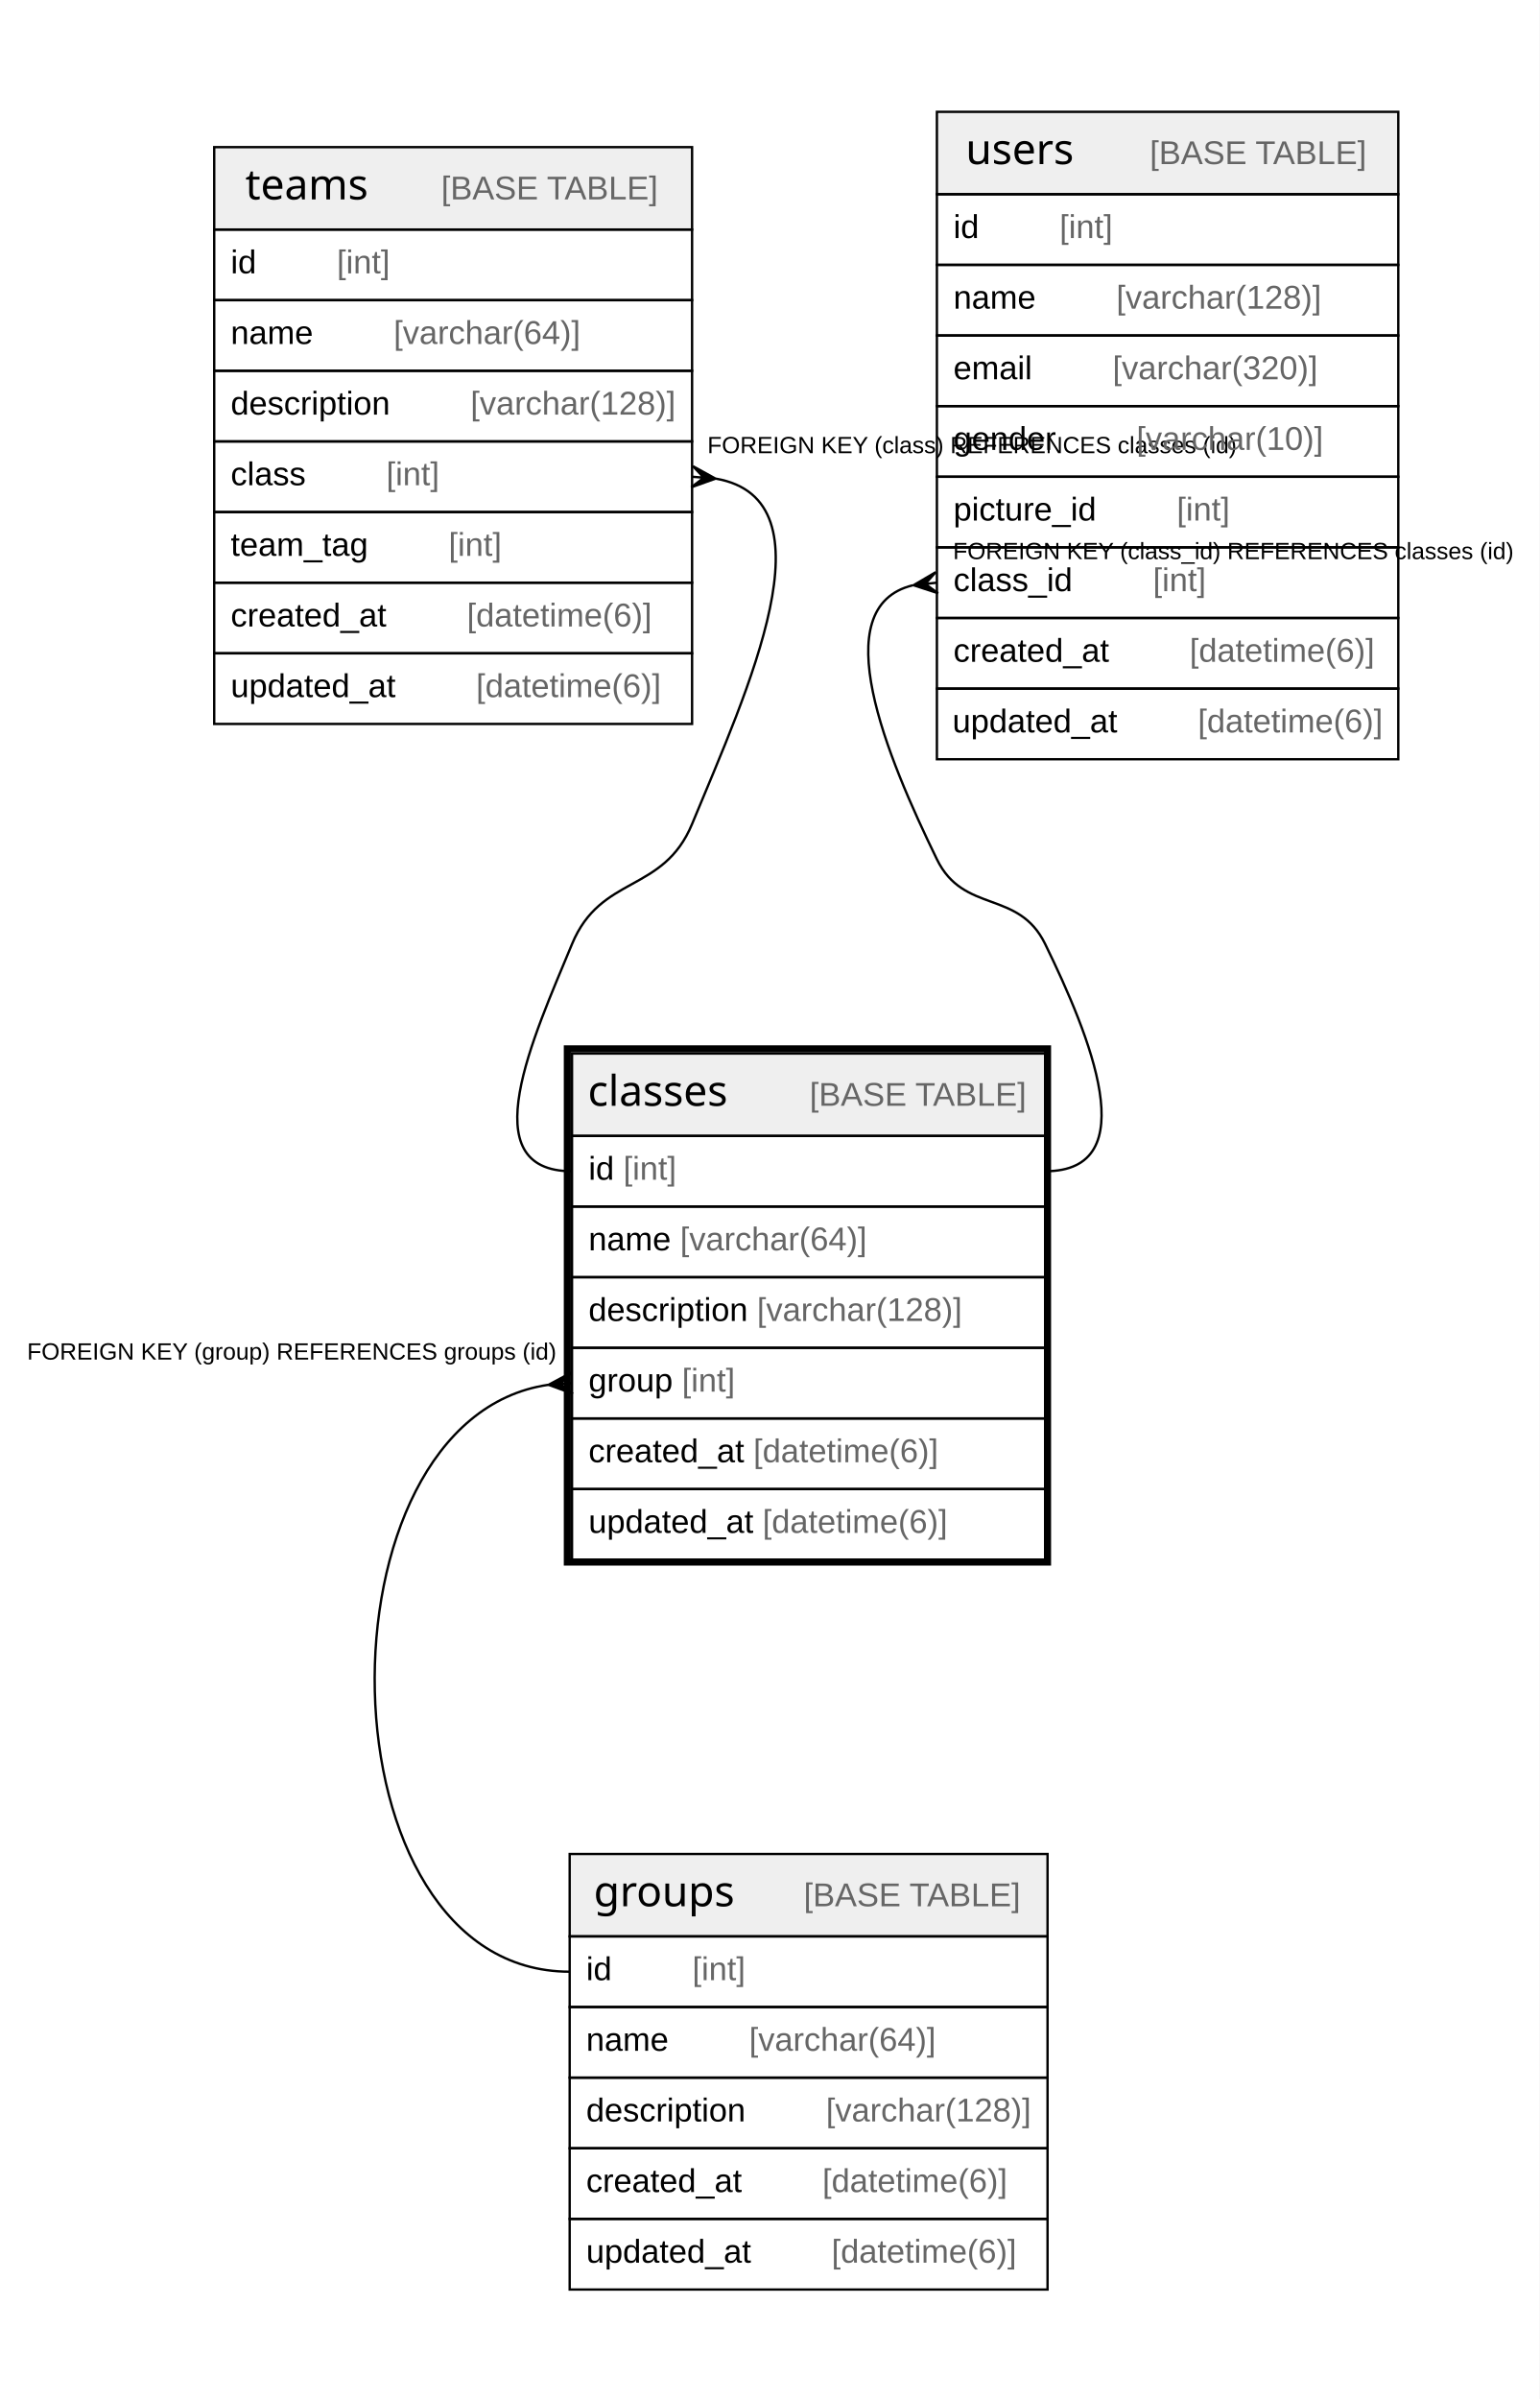
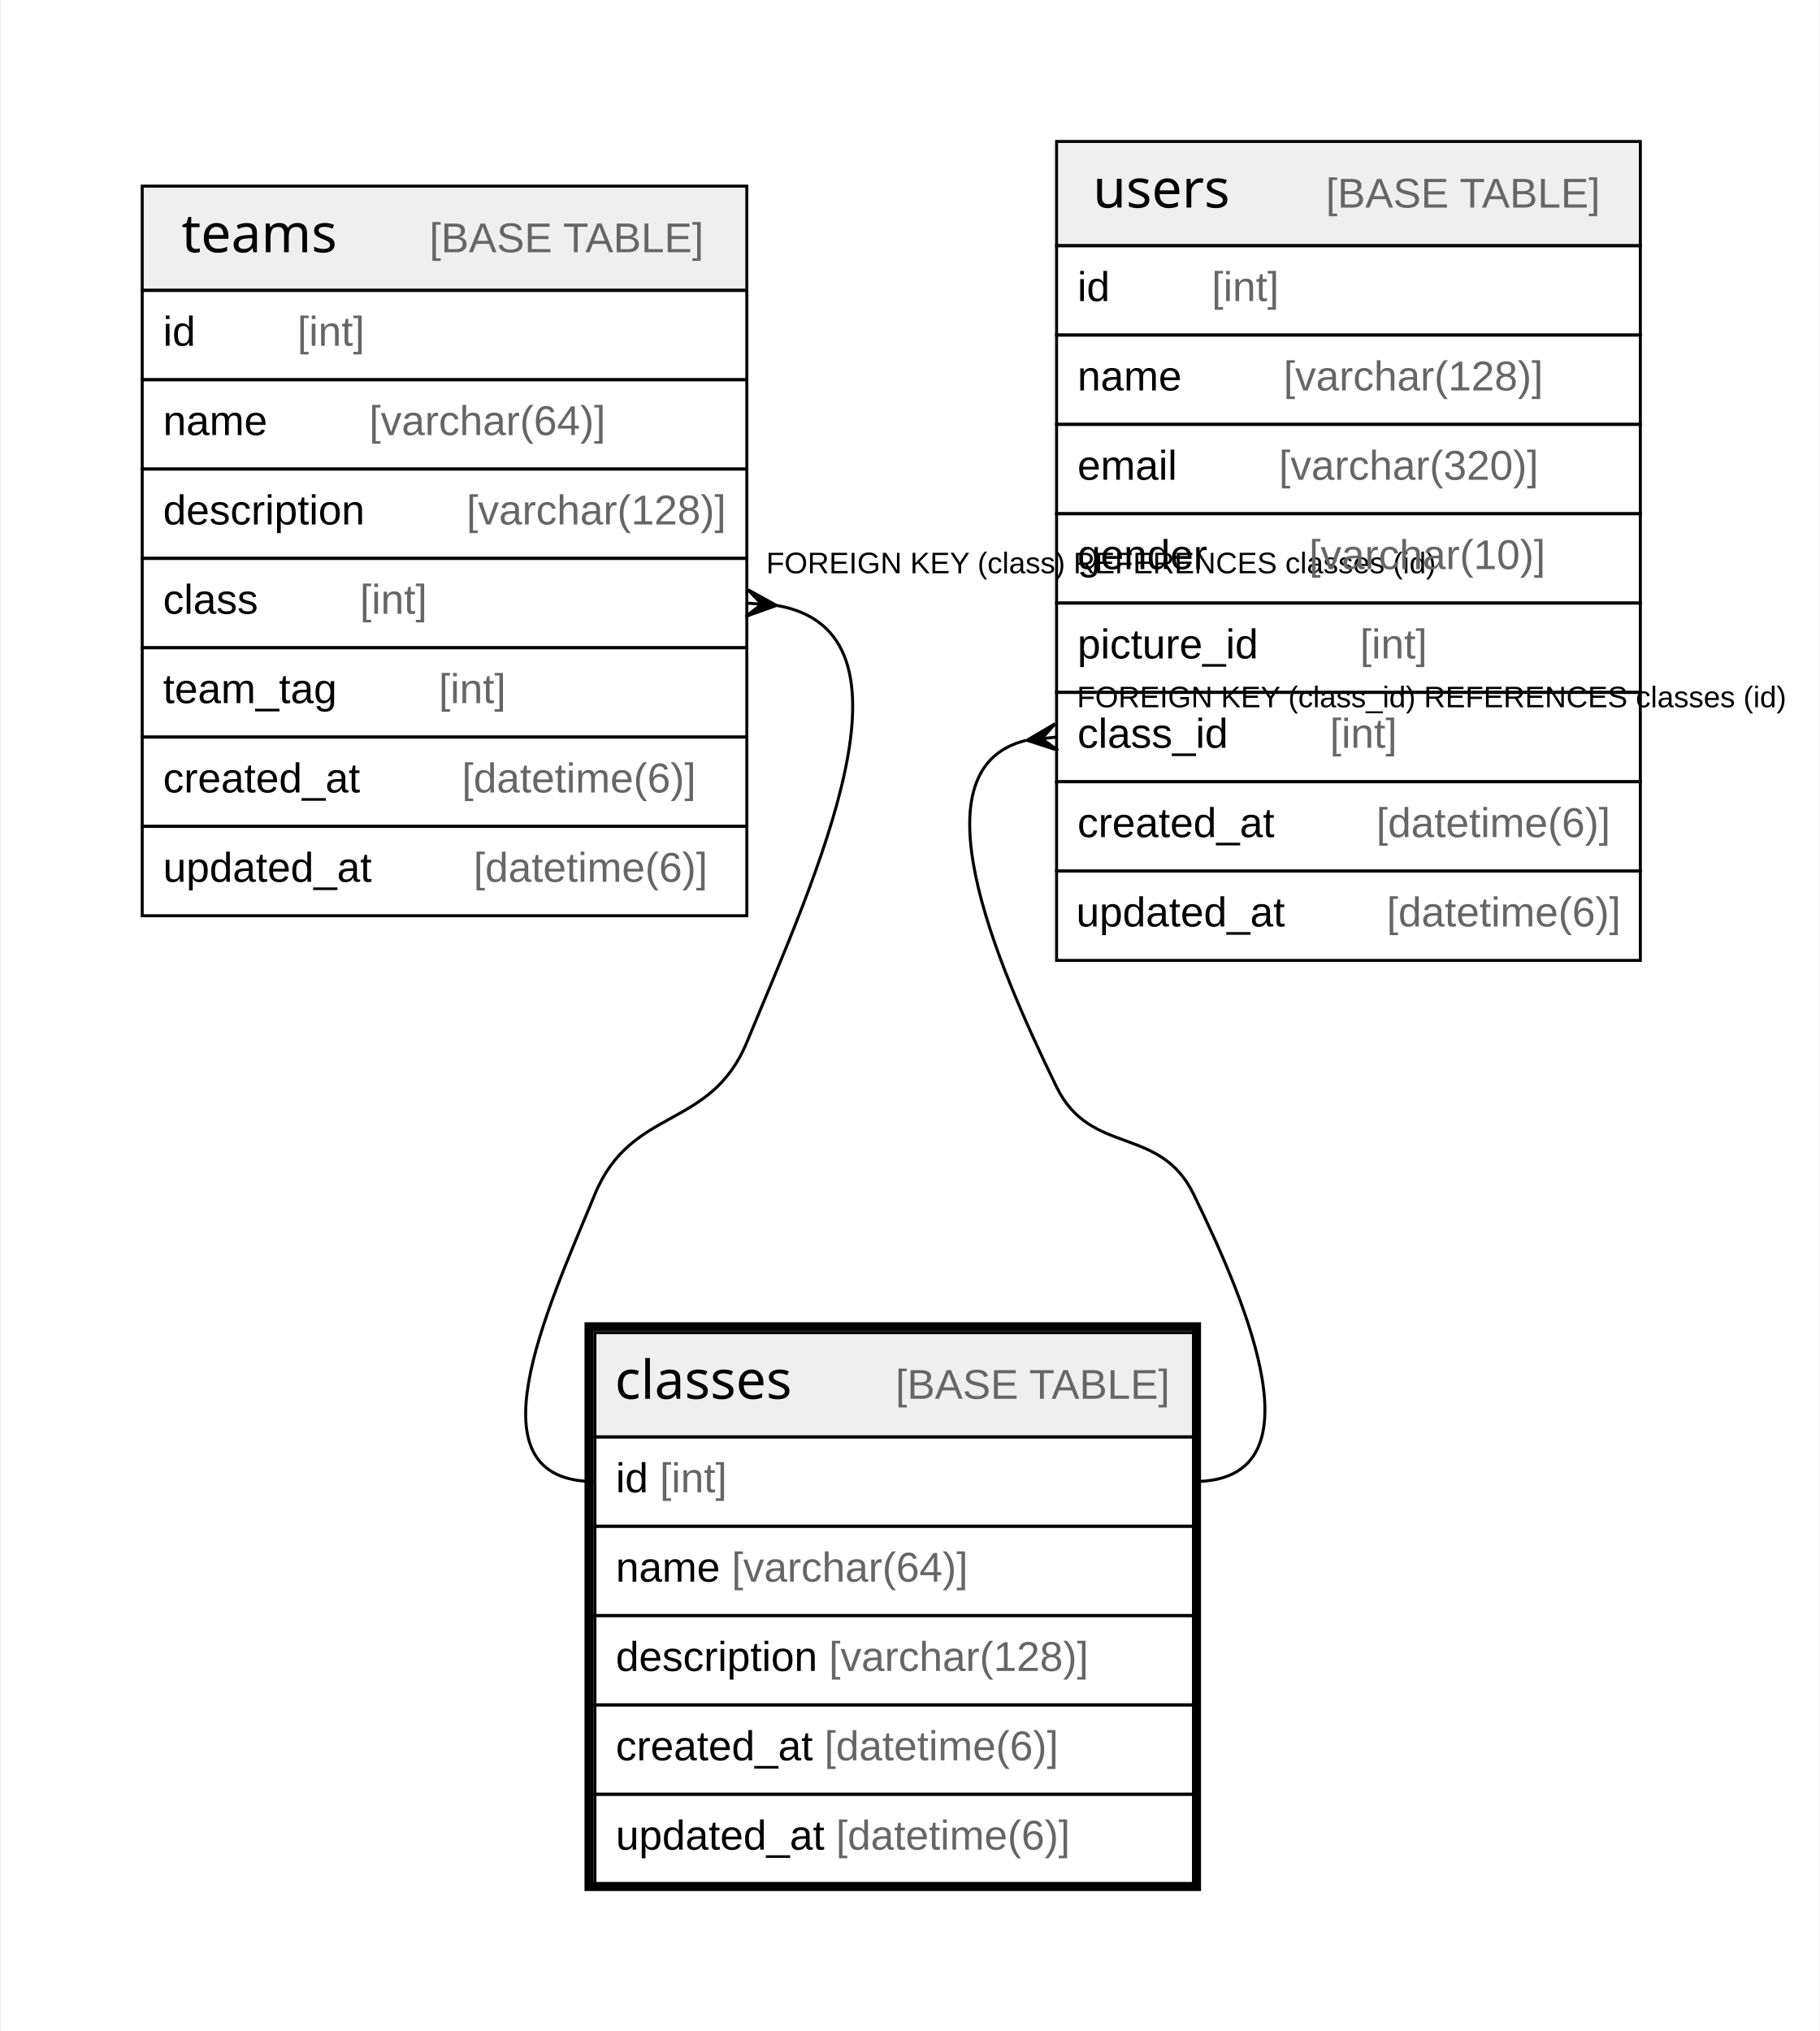
- <svg xmlns="http://www.w3.org/2000/svg" width="654pt" height="1019pt" viewBox="0.00 0.00 654.00 1019.00">
-   <g id="graph0" class="graph" transform="scale(1 1) rotate(0) translate(4 1015)">
-     <polygon fill="#ffffff" stroke="transparent" points="-4,4 -4,-1015 650,-1015 650,4 -4,4" />
+ <svg xmlns="http://www.w3.org/2000/svg" width="611pt" height="682pt" viewBox="0.00 0.00 610.50 682.00">
+   <g id="graph0" class="graph" transform="scale(1 1) rotate(0) translate(4 678)">
+     <polygon fill="#ffffff" stroke="transparent" points="-4,4 -4,-678 606.5,-678 606.5,4 -4,4" />
    <g id="node1" class="node">
-       <polygon fill="#efefef" stroke="transparent" points="239,-532.5 239,-567.5 440,-567.5 440,-532.5 239,-532.5" />
-       <polygon fill="none" stroke="#000000" points="239,-532.5 239,-567.5 440,-567.5 440,-532.5 239,-532.5" />
-       <text text-anchor="start" x="245.713" y="-545.3" font-family="Arial Bold" font-size="18.00" fill="#000000">classes</text>
-       <text text-anchor="start" x="305.719" y="-545.3" font-family="Arial" font-size="14.00" fill="#000000">    </text>
-       <text text-anchor="start" x="339.924" y="-545.3" font-family="Arial" font-size="14.00" fill="#666666">[BASE TABLE]</text>
-       <polygon fill="none" stroke="#000000" points="239,-502.5 239,-532.5 440,-532.5 440,-502.5 239,-502.5" />
-       <text text-anchor="start" x="246" y="-513.9" font-family="Arial" font-size="14.00" fill="#000000">id </text>
-       <text text-anchor="start" x="260.78" y="-513.9" font-family="Arial" font-size="14.00" fill="#666666">[int]</text>
-       <polygon fill="none" stroke="#000000" points="239,-472.5 239,-502.5 440,-502.5 440,-472.5 239,-472.5" />
-       <text text-anchor="start" x="246" y="-483.9" font-family="Arial" font-size="14.00" fill="#000000">name </text>
-       <text text-anchor="start" x="284.899" y="-483.9" font-family="Arial" font-size="14.00" fill="#666666">[varchar(64)]</text>
-       <polygon fill="none" stroke="#000000" points="239,-442.5 239,-472.5 440,-472.5 440,-442.5 239,-442.5" />
-       <text text-anchor="start" x="246" y="-453.9" font-family="Arial" font-size="14.00" fill="#000000">description </text>
-       <text text-anchor="start" x="317.568" y="-453.9" font-family="Arial" font-size="14.00" fill="#666666">[varchar(128)]</text>
-       <polygon fill="none" stroke="#000000" points="239,-412.5 239,-442.5 440,-442.5 440,-412.5 239,-412.5" />
-       <text text-anchor="start" x="246" y="-423.9" font-family="Arial" font-size="14.00" fill="#000000">group </text>
-       <text text-anchor="start" x="285.682" y="-423.9" font-family="Arial" font-size="14.00" fill="#666666">[int]</text>
-       <polygon fill="none" stroke="#000000" points="239,-382.5 239,-412.5 440,-412.5 440,-382.5 239,-382.5" />
-       <text text-anchor="start" x="246" y="-393.9" font-family="Arial" font-size="14.00" fill="#000000">created_at </text>
-       <text text-anchor="start" x="316.028" y="-393.9" font-family="Arial" font-size="14.00" fill="#666666">[datetime(6)]</text>
-       <polygon fill="none" stroke="#000000" points="239,-352.5 239,-382.5 440,-382.5 440,-352.5 239,-352.5" />
-       <text text-anchor="start" x="246" y="-363.9" font-family="Arial" font-size="14.00" fill="#000000">updated_at </text>
-       <text text-anchor="start" x="319.933" y="-363.9" font-family="Arial" font-size="14.00" fill="#666666">[datetime(6)]</text>
-       <polygon fill="none" stroke="#000000" stroke-width="3" points="237,-351.5 237,-569.5 441,-569.5 441,-351.5 237,-351.5" />
-     </g>
-     <g id="node4" class="node">
-       <polygon fill="#efefef" stroke="transparent" points="238,-192.5 238,-227.5 441,-227.5 441,-192.5 238,-192.5" />
-       <polygon fill="none" stroke="#000000" points="238,-192.5 238,-227.5 441,-227.5 441,-192.5 238,-192.5" />
-       <text text-anchor="start" x="248.208" y="-205.3" font-family="Arial Bold" font-size="18.00" fill="#000000">groups</text>
-       <text text-anchor="start" x="303.224" y="-205.3" font-family="Arial" font-size="14.00" fill="#000000">    </text>
-       <text text-anchor="start" x="337.429" y="-205.3" font-family="Arial" font-size="14.00" fill="#666666">[BASE TABLE]</text>
-       <polygon fill="none" stroke="#000000" points="238,-162.5 238,-192.5 441,-192.5 441,-162.5 238,-162.5" />
-       <text text-anchor="start" x="245" y="-173.9" font-family="Arial" font-size="14.00" fill="#000000">id    </text>
-       <text text-anchor="start" x="290.094" y="-173.9" font-family="Arial" font-size="14.00" fill="#666666">[int]</text>
-       <polygon fill="none" stroke="#000000" points="238,-132.5 238,-162.5 441,-162.5 441,-132.5 238,-132.5" />
-       <text text-anchor="start" x="245" y="-143.9" font-family="Arial" font-size="14.00" fill="#000000">name    </text>
-       <text text-anchor="start" x="314.213" y="-143.9" font-family="Arial" font-size="14.00" fill="#666666">[varchar(64)]</text>
-       <polygon fill="none" stroke="#000000" points="238,-102.5 238,-132.5 441,-132.5 441,-102.5 238,-102.5" />
-       <text text-anchor="start" x="244.999" y="-113.9" font-family="Arial" font-size="14.00" fill="#000000">description    </text>
-       <text text-anchor="start" x="346.882" y="-113.9" font-family="Arial" font-size="14.00" fill="#666666">[varchar(128)]</text>
-       <polygon fill="none" stroke="#000000" points="238,-72.5 238,-102.5 441,-102.5 441,-72.5 238,-72.5" />
-       <text text-anchor="start" x="245" y="-83.9" font-family="Arial" font-size="14.00" fill="#000000">created_at    </text>
-       <text text-anchor="start" x="345.342" y="-83.9" font-family="Arial" font-size="14.00" fill="#666666">[datetime(6)]</text>
-       <polygon fill="none" stroke="#000000" points="238,-42.5 238,-72.5 441,-72.5 441,-42.5 238,-42.5" />
-       <text text-anchor="start" x="245" y="-53.9" font-family="Arial" font-size="14.00" fill="#000000">updated_at    </text>
-       <text text-anchor="start" x="349.247" y="-53.9" font-family="Arial" font-size="14.00" fill="#666666">[datetime(6)]</text>
-     </g>
-     <g id="edge3" class="edge">
-       <path fill="none" stroke="#000000" d="M228.906,-426.783C127.935,-412.119 130.36,-177.5 238,-177.5" />
-       <polygon fill="#000000" stroke="#000000" points="229.025,-426.791 238.681,-431.989 234.013,-427.146 239,-427.5 239,-427.5 239,-427.5 234.013,-427.146 239.319,-423.011 229.025,-426.791 229.025,-426.791" />
-       <text text-anchor="start" x="7.495" y="-437.5" font-family="Arial" font-size="10.00" fill="#000000">FOREIGN KEY (group) REFERENCES groups (id)</text>
+       <polygon fill="#efefef" stroke="transparent" points="195.5,-195.5 195.5,-230.5 396.5,-230.5 396.5,-195.5 195.5,-195.5" />
+       <polygon fill="none" stroke="#000000" points="195.5,-195.5 195.5,-230.5 396.5,-230.5 396.5,-195.5 195.5,-195.5" />
+       <text text-anchor="start" x="202.213" y="-208.3" font-family="Arial Bold" font-size="18.00" fill="#000000">classes</text>
+       <text text-anchor="start" x="262.219" y="-208.3" font-family="Arial" font-size="14.00" fill="#000000">    </text>
+       <text text-anchor="start" x="296.424" y="-208.3" font-family="Arial" font-size="14.00" fill="#666666">[BASE TABLE]</text>
+       <polygon fill="none" stroke="#000000" points="195.5,-165.5 195.5,-195.5 396.5,-195.5 396.5,-165.5 195.5,-165.5" />
+       <text text-anchor="start" x="202.5" y="-176.9" font-family="Arial" font-size="14.00" fill="#000000">id </text>
+       <text text-anchor="start" x="217.28" y="-176.9" font-family="Arial" font-size="14.00" fill="#666666">[int]</text>
+       <polygon fill="none" stroke="#000000" points="195.5,-135.5 195.5,-165.5 396.5,-165.5 396.5,-135.5 195.5,-135.5" />
+       <text text-anchor="start" x="202.5" y="-146.9" font-family="Arial" font-size="14.00" fill="#000000">name </text>
+       <text text-anchor="start" x="241.399" y="-146.9" font-family="Arial" font-size="14.00" fill="#666666">[varchar(64)]</text>
+       <polygon fill="none" stroke="#000000" points="195.5,-105.5 195.5,-135.5 396.5,-135.5 396.5,-105.5 195.5,-105.5" />
+       <text text-anchor="start" x="202.5" y="-116.9" font-family="Arial" font-size="14.00" fill="#000000">description </text>
+       <text text-anchor="start" x="274.068" y="-116.9" font-family="Arial" font-size="14.00" fill="#666666">[varchar(128)]</text>
+       <polygon fill="none" stroke="#000000" points="195.5,-75.5 195.5,-105.5 396.5,-105.5 396.5,-75.5 195.5,-75.5" />
+       <text text-anchor="start" x="202.5" y="-86.9" font-family="Arial" font-size="14.00" fill="#000000">created_at </text>
+       <text text-anchor="start" x="272.528" y="-86.9" font-family="Arial" font-size="14.00" fill="#666666">[datetime(6)]</text>
+       <polygon fill="none" stroke="#000000" points="195.5,-45.5 195.5,-75.5 396.5,-75.5 396.5,-45.5 195.5,-45.5" />
+       <text text-anchor="start" x="202.5" y="-56.9" font-family="Arial" font-size="14.00" fill="#000000">updated_at </text>
+       <text text-anchor="start" x="276.433" y="-56.9" font-family="Arial" font-size="14.00" fill="#666666">[datetime(6)]</text>
+       <polygon fill="none" stroke="#000000" stroke-width="3" points="193.5,-44.5 193.5,-232.5 397.5,-232.5 397.5,-44.5 193.5,-44.5" />
    </g>
    <g id="node2" class="node">
-       <polygon fill="#efefef" stroke="transparent" points="87,-917.5 87,-952.5 290,-952.5 290,-917.5 87,-917.5" />
-       <polygon fill="none" stroke="#000000" points="87,-917.5 87,-952.5 290,-952.5 290,-917.5 87,-917.5" />
-       <text text-anchor="start" x="100.213" y="-930.3" font-family="Arial Bold" font-size="18.00" fill="#000000">teams</text>
-       <text text-anchor="start" x="149.219" y="-930.3" font-family="Arial" font-size="14.00" fill="#000000">    </text>
-       <text text-anchor="start" x="183.424" y="-930.3" font-family="Arial" font-size="14.00" fill="#666666">[BASE TABLE]</text>
-       <polygon fill="none" stroke="#000000" points="87,-887.5 87,-917.5 290,-917.5 290,-887.5 87,-887.5" />
-       <text text-anchor="start" x="94" y="-898.9" font-family="Arial" font-size="14.00" fill="#000000">id    </text>
-       <text text-anchor="start" x="139.094" y="-898.9" font-family="Arial" font-size="14.00" fill="#666666">[int]</text>
-       <polygon fill="none" stroke="#000000" points="87,-857.5 87,-887.5 290,-887.5 290,-857.5 87,-857.5" />
-       <text text-anchor="start" x="94" y="-868.9" font-family="Arial" font-size="14.00" fill="#000000">name    </text>
-       <text text-anchor="start" x="163.213" y="-868.9" font-family="Arial" font-size="14.00" fill="#666666">[varchar(64)]</text>
-       <polygon fill="none" stroke="#000000" points="87,-827.5 87,-857.5 290,-857.5 290,-827.5 87,-827.5" />
-       <text text-anchor="start" x="93.999" y="-838.9" font-family="Arial" font-size="14.00" fill="#000000">description    </text>
-       <text text-anchor="start" x="195.881" y="-838.9" font-family="Arial" font-size="14.00" fill="#666666">[varchar(128)]</text>
-       <polygon fill="none" stroke="#000000" points="87,-797.5 87,-827.5 290,-827.5 290,-797.5 87,-797.5" />
-       <text text-anchor="start" x="94" y="-808.9" font-family="Arial" font-size="14.00" fill="#000000">class    </text>
-       <text text-anchor="start" x="160.094" y="-808.9" font-family="Arial" font-size="14.00" fill="#666666">[int]</text>
-       <polygon fill="none" stroke="#000000" points="87,-767.5 87,-797.5 290,-797.5 290,-767.5 87,-767.5" />
-       <text text-anchor="start" x="94" y="-778.9" font-family="Arial" font-size="14.00" fill="#000000">team_tag    </text>
-       <text text-anchor="start" x="186.56" y="-778.9" font-family="Arial" font-size="14.00" fill="#666666">[int]</text>
-       <polygon fill="none" stroke="#000000" points="87,-737.5 87,-767.5 290,-767.5 290,-737.5 87,-737.5" />
-       <text text-anchor="start" x="94" y="-748.9" font-family="Arial" font-size="14.00" fill="#000000">created_at    </text>
-       <text text-anchor="start" x="194.342" y="-748.9" font-family="Arial" font-size="14.00" fill="#666666">[datetime(6)]</text>
-       <polygon fill="none" stroke="#000000" points="87,-707.5 87,-737.5 290,-737.5 290,-707.5 87,-707.5" />
-       <text text-anchor="start" x="94" y="-718.9" font-family="Arial" font-size="14.00" fill="#000000">updated_at    </text>
-       <text text-anchor="start" x="198.247" y="-718.9" font-family="Arial" font-size="14.00" fill="#666666">[datetime(6)]</text>
+       <polygon fill="#efefef" stroke="transparent" points="43.5,-580.5 43.5,-615.5 246.5,-615.5 246.5,-580.5 43.5,-580.5" />
+       <polygon fill="none" stroke="#000000" points="43.5,-580.5 43.5,-615.5 246.5,-615.5 246.5,-580.5 43.5,-580.5" />
+       <text text-anchor="start" x="56.713" y="-593.3" font-family="Arial Bold" font-size="18.00" fill="#000000">teams</text>
+       <text text-anchor="start" x="105.719" y="-593.3" font-family="Arial" font-size="14.00" fill="#000000">    </text>
+       <text text-anchor="start" x="139.924" y="-593.3" font-family="Arial" font-size="14.00" fill="#666666">[BASE TABLE]</text>
+       <polygon fill="none" stroke="#000000" points="43.5,-550.5 43.5,-580.5 246.5,-580.5 246.5,-550.5 43.5,-550.5" />
+       <text text-anchor="start" x="50.5" y="-561.9" font-family="Arial" font-size="14.00" fill="#000000">id    </text>
+       <text text-anchor="start" x="95.594" y="-561.9" font-family="Arial" font-size="14.00" fill="#666666">[int]</text>
+       <polygon fill="none" stroke="#000000" points="43.5,-520.5 43.5,-550.5 246.5,-550.5 246.5,-520.5 43.5,-520.5" />
+       <text text-anchor="start" x="50.5" y="-531.9" font-family="Arial" font-size="14.00" fill="#000000">name    </text>
+       <text text-anchor="start" x="119.713" y="-531.9" font-family="Arial" font-size="14.00" fill="#666666">[varchar(64)]</text>
+       <polygon fill="none" stroke="#000000" points="43.5,-490.5 43.5,-520.5 246.5,-520.5 246.5,-490.5 43.5,-490.5" />
+       <text text-anchor="start" x="50.499" y="-501.9" font-family="Arial" font-size="14.00" fill="#000000">description    </text>
+       <text text-anchor="start" x="152.381" y="-501.9" font-family="Arial" font-size="14.00" fill="#666666">[varchar(128)]</text>
+       <polygon fill="none" stroke="#000000" points="43.5,-460.5 43.5,-490.5 246.5,-490.5 246.5,-460.5 43.5,-460.5" />
+       <text text-anchor="start" x="50.5" y="-471.9" font-family="Arial" font-size="14.00" fill="#000000">class    </text>
+       <text text-anchor="start" x="116.594" y="-471.9" font-family="Arial" font-size="14.00" fill="#666666">[int]</text>
+       <polygon fill="none" stroke="#000000" points="43.5,-430.5 43.5,-460.5 246.5,-460.5 246.5,-430.5 43.5,-430.5" />
+       <text text-anchor="start" x="50.5" y="-441.9" font-family="Arial" font-size="14.00" fill="#000000">team_tag    </text>
+       <text text-anchor="start" x="143.06" y="-441.9" font-family="Arial" font-size="14.00" fill="#666666">[int]</text>
+       <polygon fill="none" stroke="#000000" points="43.5,-400.5 43.5,-430.5 246.5,-430.5 246.5,-400.5 43.5,-400.5" />
+       <text text-anchor="start" x="50.5" y="-411.9" font-family="Arial" font-size="14.00" fill="#000000">created_at    </text>
+       <text text-anchor="start" x="150.842" y="-411.9" font-family="Arial" font-size="14.00" fill="#666666">[datetime(6)]</text>
+       <polygon fill="none" stroke="#000000" points="43.5,-370.5 43.5,-400.5 246.5,-400.5 246.5,-370.5 43.5,-370.5" />
+       <text text-anchor="start" x="50.5" y="-381.9" font-family="Arial" font-size="14.00" fill="#000000">updated_at    </text>
+       <text text-anchor="start" x="154.747" y="-381.9" font-family="Arial" font-size="14.00" fill="#666666">[datetime(6)]</text>
    </g>
    <g id="edge1" class="edge">
-       <path fill="none" stroke="#000000" d="M300.141,-811.684C351.021,-802.736 313.666,-722.135 290,-665 277.733,-635.385 251.267,-643.615 239,-614 222.587,-574.376 196.111,-517.5 239,-517.5" />
-       <polygon fill="#000000" stroke="#000000" points="299.968,-811.698 289.639,-808.014 294.984,-812.099 290,-812.5 290,-812.5 290,-812.5 294.984,-812.099 290.361,-816.986 299.968,-811.698 299.968,-811.698" />
-       <text text-anchor="start" x="296.503" y="-822.5" font-family="Arial" font-size="10.00" fill="#000000">FOREIGN KEY (class) REFERENCES classes (id)</text>
+       <path fill="none" stroke="#000000" d="M256.641,-474.684C307.521,-465.736 270.166,-385.135 246.5,-328 234.233,-298.385 207.767,-306.615 195.5,-277 179.087,-237.376 152.611,-180.5 195.5,-180.5" />
+       <polygon fill="#000000" stroke="#000000" points="256.468,-474.698 246.139,-471.014 251.484,-475.099 246.5,-475.5 246.5,-475.5 246.5,-475.5 251.484,-475.099 246.861,-479.986 256.468,-474.698 256.468,-474.698" />
+       <text text-anchor="start" x="253.003" y="-485.5" font-family="Arial" font-size="10.00" fill="#000000">FOREIGN KEY (class) REFERENCES classes (id)</text>
    </g>
    <g id="node3" class="node">
-       <polygon fill="#efefef" stroke="transparent" points="394,-932.5 394,-967.5 590,-967.5 590,-932.5 394,-932.5" />
-       <polygon fill="none" stroke="#000000" points="394,-932.5 394,-967.5 590,-967.5 590,-932.5 394,-932.5" />
-       <text text-anchor="start" x="406.214" y="-945.3" font-family="Arial Bold" font-size="18.00" fill="#000000">users</text>
-       <text text-anchor="start" x="450.218" y="-945.3" font-family="Arial" font-size="14.00" fill="#000000">    </text>
-       <text text-anchor="start" x="484.423" y="-945.3" font-family="Arial" font-size="14.00" fill="#666666">[BASE TABLE]</text>
-       <polygon fill="none" stroke="#000000" points="394,-902.5 394,-932.5 590,-932.5 590,-902.5 394,-902.5" />
-       <text text-anchor="start" x="401" y="-913.9" font-family="Arial" font-size="14.00" fill="#000000">id    </text>
-       <text text-anchor="start" x="446.094" y="-913.9" font-family="Arial" font-size="14.00" fill="#666666">[int]</text>
-       <polygon fill="none" stroke="#000000" points="394,-872.5 394,-902.5 590,-902.5 590,-872.5 394,-872.5" />
-       <text text-anchor="start" x="401" y="-883.9" font-family="Arial" font-size="14.00" fill="#000000">name    </text>
-       <text text-anchor="start" x="470.213" y="-883.9" font-family="Arial" font-size="14.00" fill="#666666">[varchar(128)]</text>
-       <polygon fill="none" stroke="#000000" points="394,-842.5 394,-872.5 590,-872.5 590,-842.5 394,-842.5" />
-       <text text-anchor="start" x="401" y="-853.9" font-family="Arial" font-size="14.00" fill="#000000">email    </text>
-       <text text-anchor="start" x="468.644" y="-853.9" font-family="Arial" font-size="14.00" fill="#666666">[varchar(320)]</text>
-       <polygon fill="none" stroke="#000000" points="394,-812.5 394,-842.5 590,-842.5 590,-812.5 394,-812.5" />
-       <text text-anchor="start" x="401" y="-823.9" font-family="Arial" font-size="14.00" fill="#000000">gender    </text>
-       <text text-anchor="start" x="478.778" y="-823.9" font-family="Arial" font-size="14.00" fill="#666666">[varchar(10)]</text>
-       <polygon fill="none" stroke="#000000" points="394,-782.5 394,-812.5 590,-812.5 590,-782.5 394,-782.5" />
-       <text text-anchor="start" x="401" y="-793.9" font-family="Arial" font-size="14.00" fill="#000000">picture_id    </text>
-       <text text-anchor="start" x="495.882" y="-793.9" font-family="Arial" font-size="14.00" fill="#666666">[int]</text>
-       <polygon fill="none" stroke="#000000" points="394,-752.5 394,-782.5 590,-782.5 590,-752.5 394,-752.5" />
-       <text text-anchor="start" x="401" y="-763.9" font-family="Arial" font-size="14.00" fill="#000000">class_id    </text>
-       <text text-anchor="start" x="485.766" y="-763.9" font-family="Arial" font-size="14.00" fill="#666666">[int]</text>
-       <polygon fill="none" stroke="#000000" points="394,-722.5 394,-752.5 590,-752.5 590,-722.5 394,-722.5" />
-       <text text-anchor="start" x="401" y="-733.9" font-family="Arial" font-size="14.00" fill="#000000">created_at    </text>
-       <text text-anchor="start" x="501.342" y="-733.9" font-family="Arial" font-size="14.00" fill="#666666">[datetime(6)]</text>
-       <polygon fill="none" stroke="#000000" points="394,-692.5 394,-722.5 590,-722.5 590,-692.5 394,-692.5" />
-       <text text-anchor="start" x="400.595" y="-703.9" font-family="Arial" font-size="14.00" fill="#000000">updated_at    </text>
-       <text text-anchor="start" x="504.841" y="-703.9" font-family="Arial" font-size="14.00" fill="#666666">[datetime(6)]</text>
+       <polygon fill="#efefef" stroke="transparent" points="350.5,-595.5 350.5,-630.5 546.5,-630.5 546.5,-595.5 350.5,-595.5" />
+       <polygon fill="none" stroke="#000000" points="350.5,-595.5 350.5,-630.5 546.5,-630.5 546.5,-595.5 350.5,-595.5" />
+       <text text-anchor="start" x="362.714" y="-608.3" font-family="Arial Bold" font-size="18.00" fill="#000000">users</text>
+       <text text-anchor="start" x="406.718" y="-608.3" font-family="Arial" font-size="14.00" fill="#000000">    </text>
+       <text text-anchor="start" x="440.923" y="-608.3" font-family="Arial" font-size="14.00" fill="#666666">[BASE TABLE]</text>
+       <polygon fill="none" stroke="#000000" points="350.5,-565.5 350.5,-595.5 546.5,-595.5 546.5,-565.5 350.5,-565.5" />
+       <text text-anchor="start" x="357.5" y="-576.9" font-family="Arial" font-size="14.00" fill="#000000">id    </text>
+       <text text-anchor="start" x="402.594" y="-576.9" font-family="Arial" font-size="14.00" fill="#666666">[int]</text>
+       <polygon fill="none" stroke="#000000" points="350.5,-535.5 350.5,-565.5 546.5,-565.5 546.5,-535.5 350.5,-535.5" />
+       <text text-anchor="start" x="357.5" y="-546.9" font-family="Arial" font-size="14.00" fill="#000000">name    </text>
+       <text text-anchor="start" x="426.713" y="-546.9" font-family="Arial" font-size="14.00" fill="#666666">[varchar(128)]</text>
+       <polygon fill="none" stroke="#000000" points="350.5,-505.5 350.5,-535.5 546.5,-535.5 546.5,-505.5 350.5,-505.5" />
+       <text text-anchor="start" x="357.5" y="-516.9" font-family="Arial" font-size="14.00" fill="#000000">email    </text>
+       <text text-anchor="start" x="425.144" y="-516.9" font-family="Arial" font-size="14.00" fill="#666666">[varchar(320)]</text>
+       <polygon fill="none" stroke="#000000" points="350.5,-475.5 350.5,-505.5 546.5,-505.5 546.5,-475.5 350.5,-475.5" />
+       <text text-anchor="start" x="357.5" y="-486.9" font-family="Arial" font-size="14.00" fill="#000000">gender    </text>
+       <text text-anchor="start" x="435.278" y="-486.9" font-family="Arial" font-size="14.00" fill="#666666">[varchar(10)]</text>
+       <polygon fill="none" stroke="#000000" points="350.5,-445.5 350.5,-475.5 546.5,-475.5 546.5,-445.5 350.5,-445.5" />
+       <text text-anchor="start" x="357.5" y="-456.9" font-family="Arial" font-size="14.00" fill="#000000">picture_id    </text>
+       <text text-anchor="start" x="452.382" y="-456.9" font-family="Arial" font-size="14.00" fill="#666666">[int]</text>
+       <polygon fill="none" stroke="#000000" points="350.5,-415.5 350.5,-445.5 546.5,-445.5 546.5,-415.5 350.5,-415.5" />
+       <text text-anchor="start" x="357.5" y="-426.9" font-family="Arial" font-size="14.00" fill="#000000">class_id    </text>
+       <text text-anchor="start" x="442.266" y="-426.9" font-family="Arial" font-size="14.00" fill="#666666">[int]</text>
+       <polygon fill="none" stroke="#000000" points="350.5,-385.5 350.5,-415.5 546.5,-415.5 546.5,-385.5 350.5,-385.5" />
+       <text text-anchor="start" x="357.5" y="-396.9" font-family="Arial" font-size="14.00" fill="#000000">created_at    </text>
+       <text text-anchor="start" x="457.842" y="-396.9" font-family="Arial" font-size="14.00" fill="#666666">[datetime(6)]</text>
+       <polygon fill="none" stroke="#000000" points="350.5,-355.5 350.5,-385.5 546.5,-385.5 546.5,-355.5 350.5,-355.5" />
+       <text text-anchor="start" x="357.095" y="-366.9" font-family="Arial" font-size="14.00" fill="#000000">updated_at    </text>
+       <text text-anchor="start" x="461.341" y="-366.9" font-family="Arial" font-size="14.00" fill="#666666">[datetime(6)]</text>
    </g>
    <g id="edge2" class="edge">
-       <path fill="none" stroke="#000000" d="M383.684,-766.373C346.099,-757.157 372.824,-693.462 394,-650 405.371,-626.662 428.629,-637.338 440,-614 458.785,-575.444 482.889,-517.5 440,-517.5" />
-       <polygon fill="#000000" stroke="#000000" points="384.059,-766.413 393.511,-771.973 389.03,-766.957 394,-767.5 394,-767.5 394,-767.5 389.03,-766.957 394.489,-763.027 384.059,-766.413 384.059,-766.413" />
-       <text text-anchor="start" x="400.834" y="-777.5" font-family="Arial" font-size="10.00" fill="#000000">FOREIGN KEY (class_id) REFERENCES classes (id)</text>
+       <path fill="none" stroke="#000000" d="M340.184,-429.373C302.599,-420.157 329.324,-356.462 350.5,-313 361.871,-289.662 385.129,-300.338 396.5,-277 415.285,-238.444 439.389,-180.5 396.5,-180.5" />
+       <polygon fill="#000000" stroke="#000000" points="340.559,-429.413 350.011,-434.973 345.53,-429.957 350.5,-430.5 350.5,-430.5 350.5,-430.5 345.53,-429.957 350.989,-426.027 340.559,-429.413 340.559,-429.413" />
+       <text text-anchor="start" x="357.334" y="-440.5" font-family="Arial" font-size="10.00" fill="#000000">FOREIGN KEY (class_id) REFERENCES classes (id)</text>
    </g>
  </g>
</svg>
